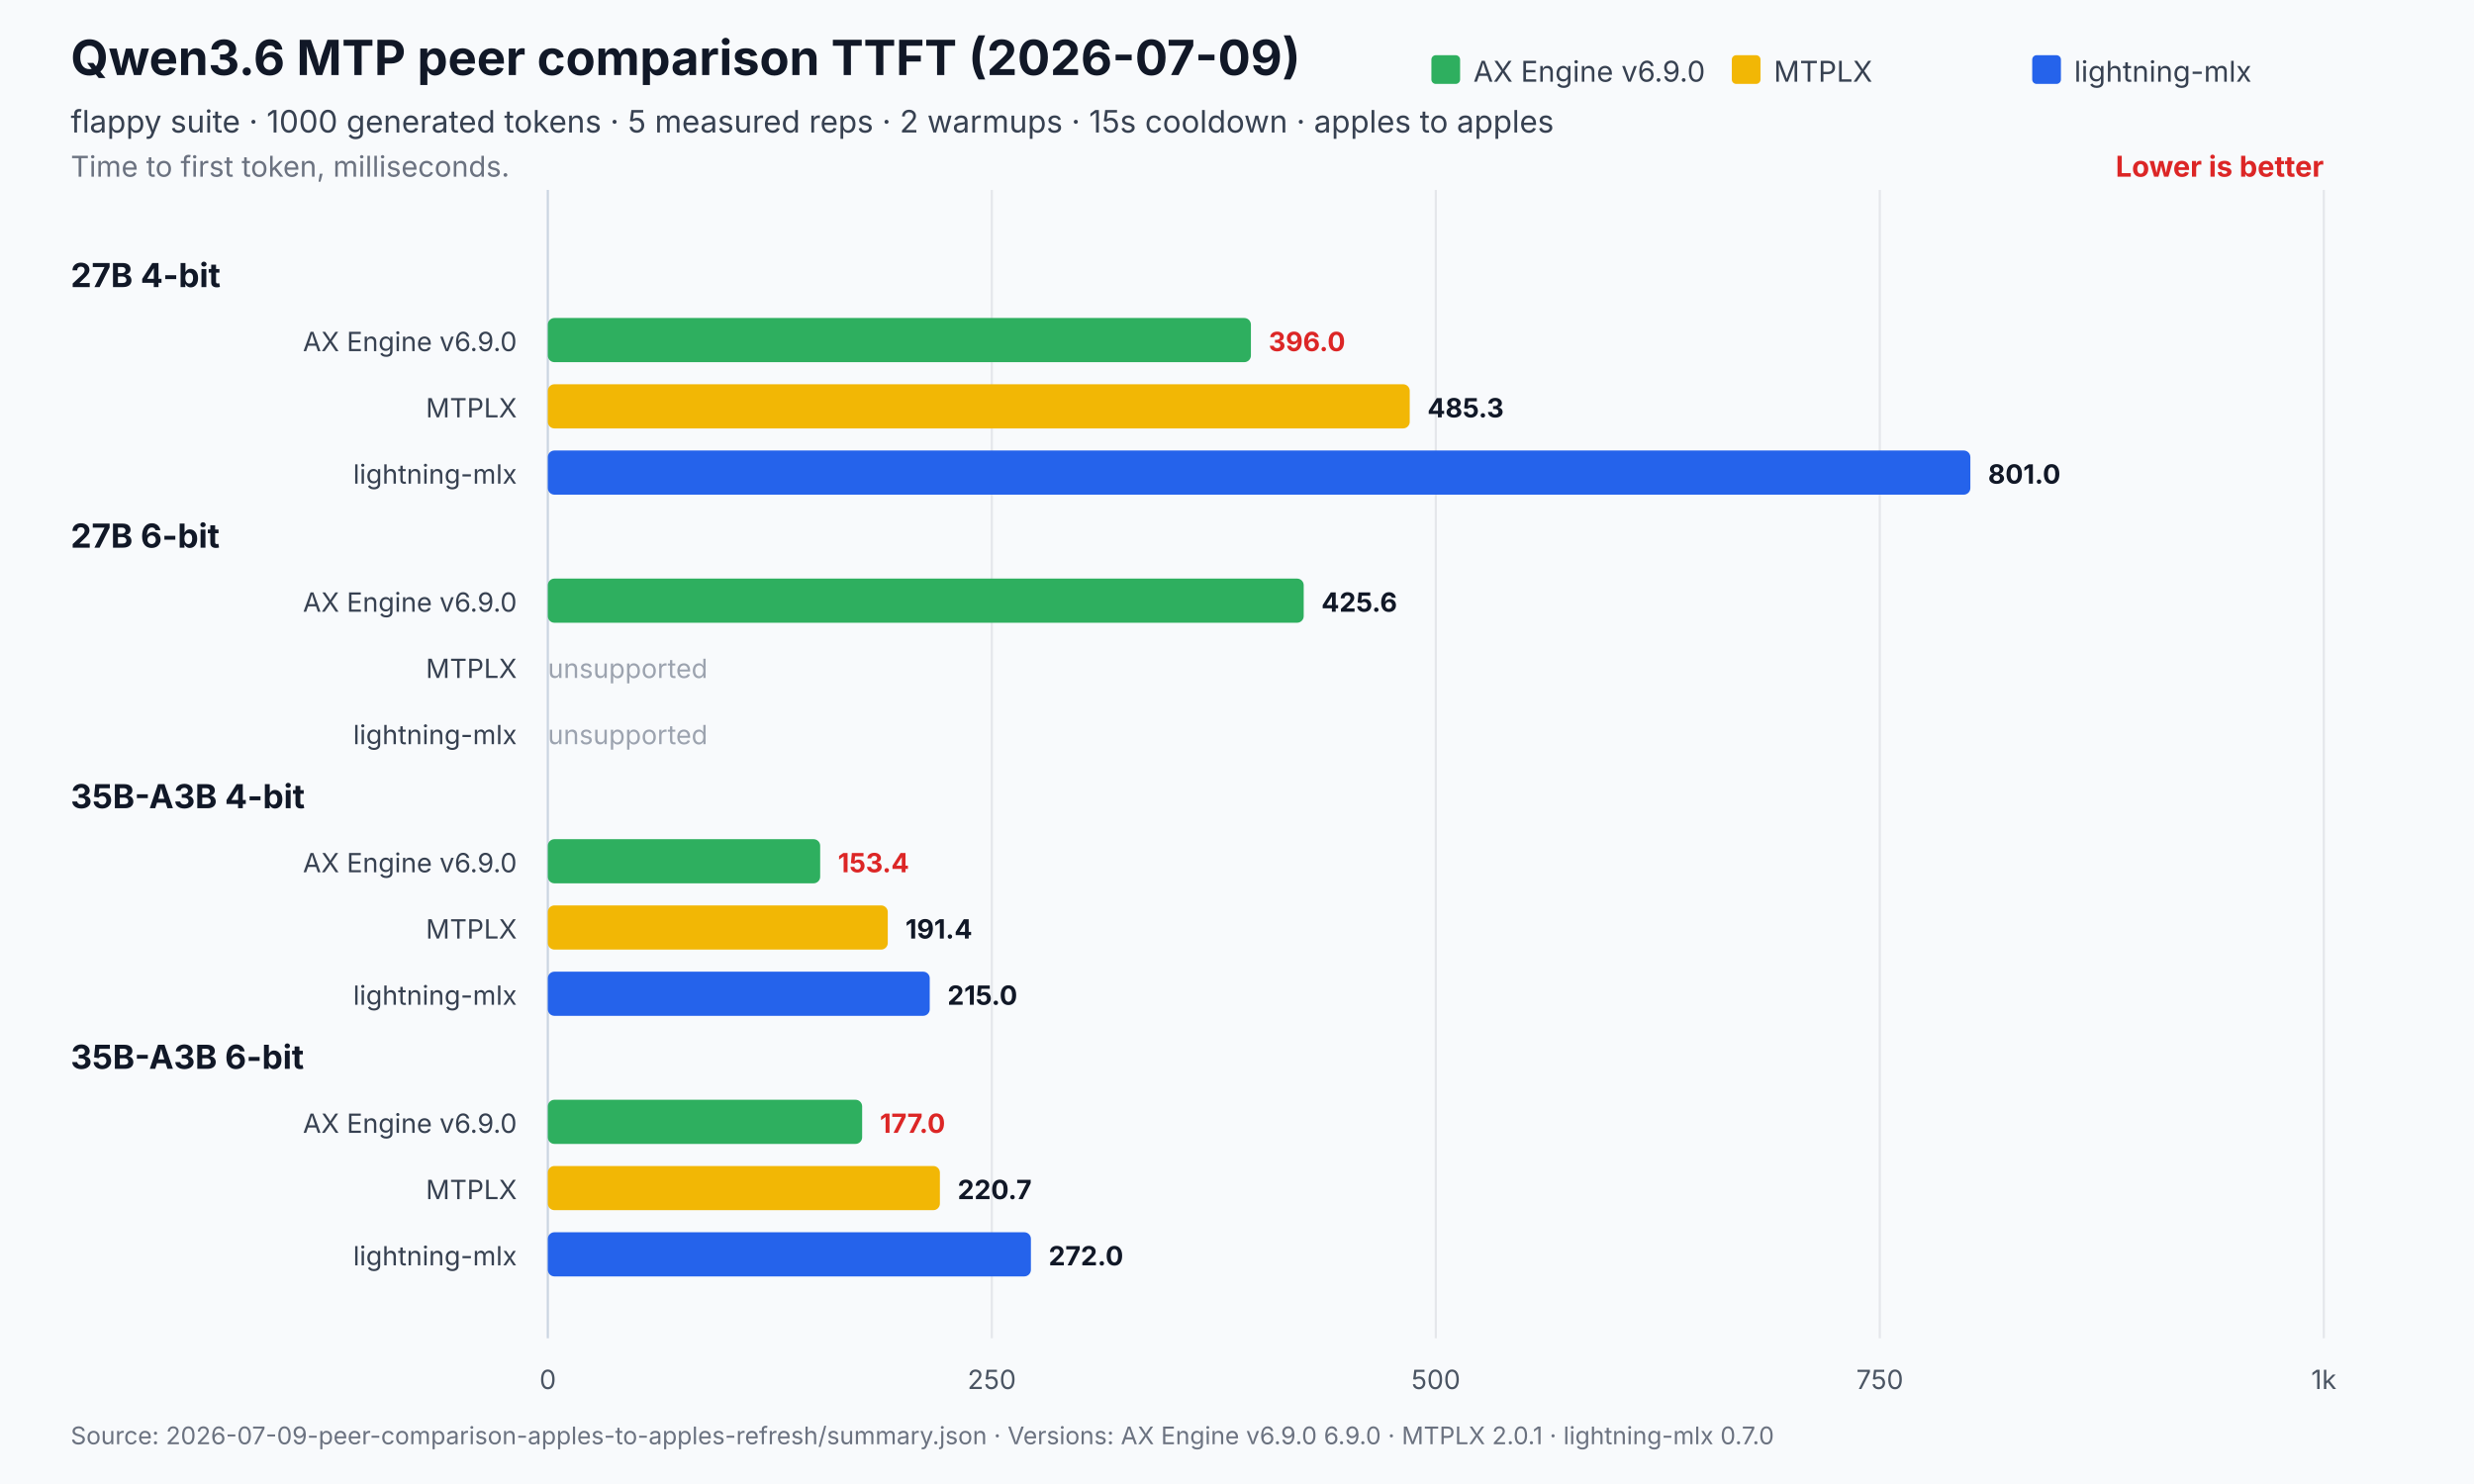
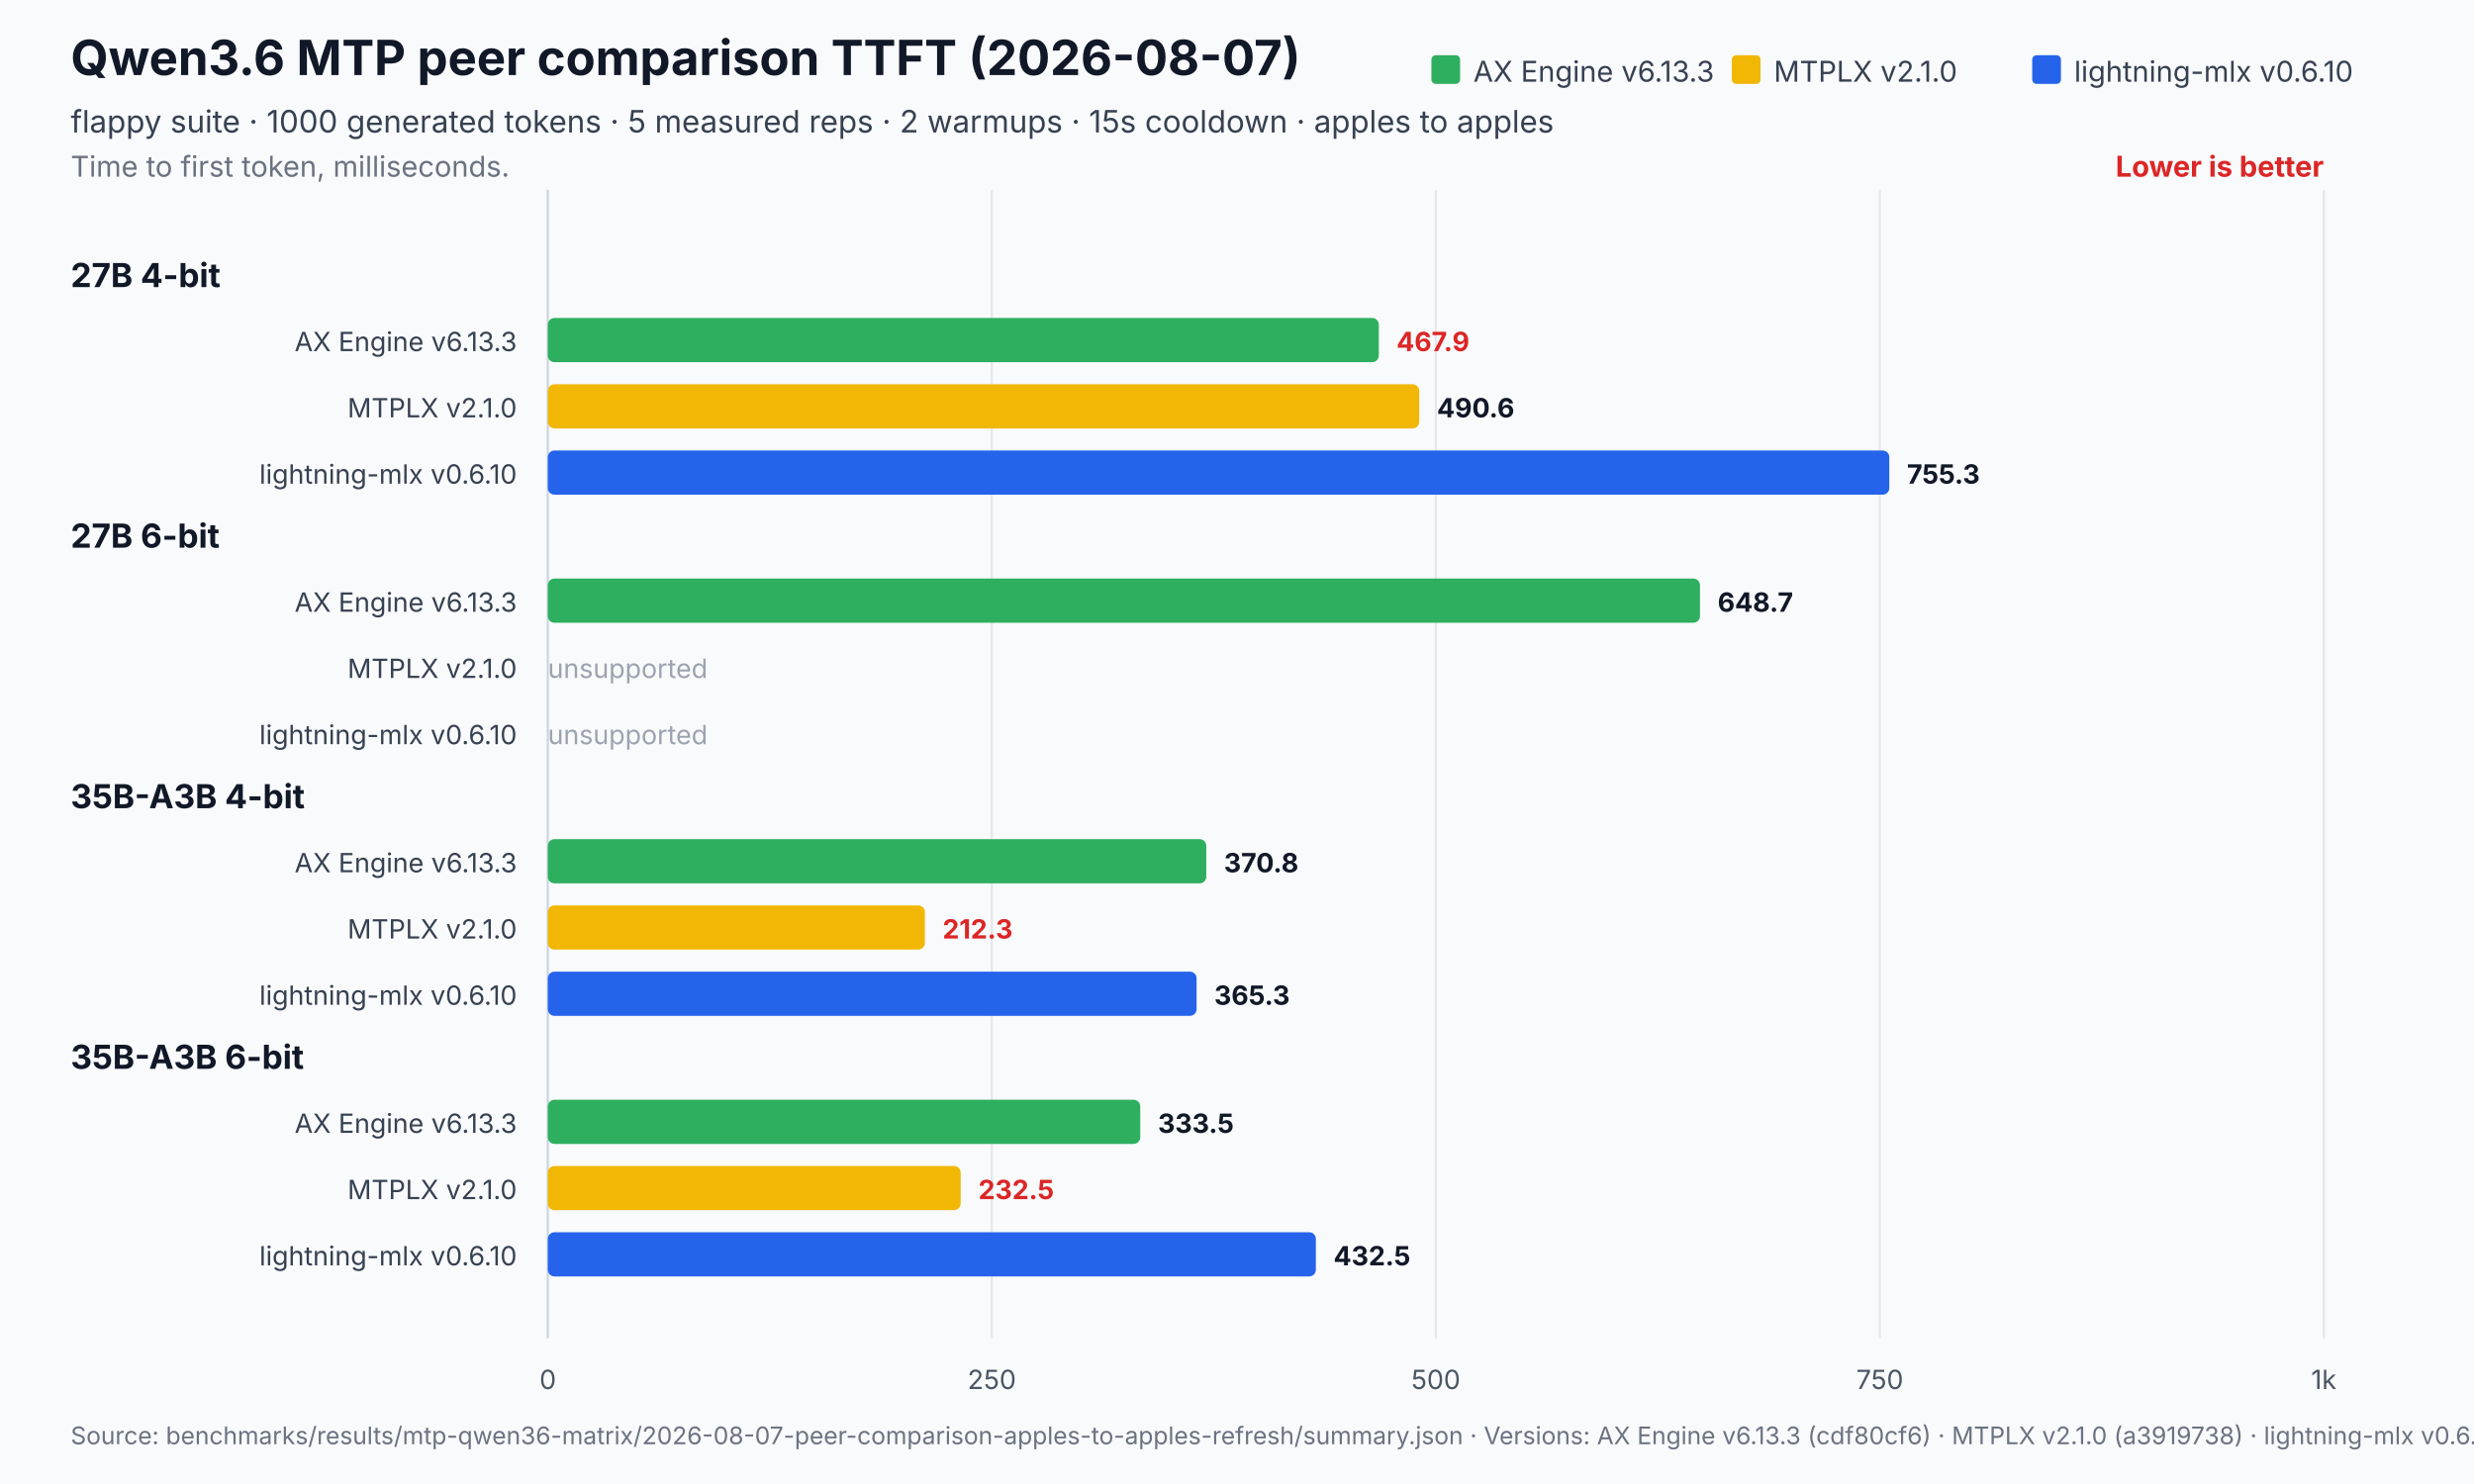
<svg xmlns="http://www.w3.org/2000/svg" width="1120" height="672" viewBox="0 0 1120 672" role="img" aria-labelledby="title desc">
  <rect width="1120" height="672" fill="#f8fafc" />
-   <text x="32" y="34" font-family="Inter,Segoe UI,Arial,sans-serif" font-size="22" font-weight="700" fill="#111827">Qwen3.6 MTP peer comparison TTFT (2026-07-09)</text>
+   <text x="32" y="34" font-family="Inter,Segoe UI,Arial,sans-serif" font-size="22" font-weight="700" fill="#111827">Qwen3.6 MTP peer comparison TTFT (2026-08-07)</text>
  <text x="32" y="60" font-family="Inter,Segoe UI,Arial,sans-serif" font-size="14" fill="#374151">flappy suite · 1000 generated tokens · 5 measured reps · 2 warmups · 15s cooldown · apples to apples</text>
  <text x="32" y="80" font-family="Inter,Segoe UI,Arial,sans-serif" font-size="13" fill="#6b7280">Time to first token, milliseconds.</text>
  <text x="1052.0" y="80" text-anchor="end" font-family="Inter,Segoe UI,Arial,sans-serif" font-size="13" font-weight="700" fill="#dc2626">Lower is better</text>
  <line x1="248.0" y1="86.0" x2="248.0" y2="606" stroke="#cbd5e1" stroke-width="1" />
  <text x="248.0" y="629" text-anchor="middle" font-family="Inter,Segoe UI,Arial,sans-serif" font-size="12" fill="#4b5563">0</text>
  <line x1="449.0" y1="86.0" x2="449.0" y2="606" stroke="#e5e7eb" stroke-width="1" />
  <text x="449.0" y="629" text-anchor="middle" font-family="Inter,Segoe UI,Arial,sans-serif" font-size="12" fill="#4b5563">250</text>
  <line x1="650.0" y1="86.0" x2="650.0" y2="606" stroke="#e5e7eb" stroke-width="1" />
  <text x="650.0" y="629" text-anchor="middle" font-family="Inter,Segoe UI,Arial,sans-serif" font-size="12" fill="#4b5563">500</text>
  <line x1="851.0" y1="86.0" x2="851.0" y2="606" stroke="#e5e7eb" stroke-width="1" />
  <text x="851.0" y="629" text-anchor="middle" font-family="Inter,Segoe UI,Arial,sans-serif" font-size="12" fill="#4b5563">750</text>
  <line x1="1052.0" y1="86.0" x2="1052.0" y2="606" stroke="#e5e7eb" stroke-width="1" />
  <text x="1052.0" y="629" text-anchor="middle" font-family="Inter,Segoe UI,Arial,sans-serif" font-size="12" fill="#4b5563">1k</text>
  <rect x="648.0" y="25" width="13" height="13" rx="2" fill="#2eaf5f" />
-   <text x="667.0" y="37" font-family="Inter,Segoe UI,Arial,sans-serif" font-size="13" fill="#374151">AX Engine v6.9.0</text>
+   <text x="667.0" y="37" font-family="Inter,Segoe UI,Arial,sans-serif" font-size="13" fill="#374151">AX Engine v6.13.3</text>
  <rect x="784.0" y="25" width="13" height="13" rx="2" fill="#f2b705" />
-   <text x="803.0" y="37" font-family="Inter,Segoe UI,Arial,sans-serif" font-size="13" fill="#374151">MTPLX</text>
+   <text x="803.0" y="37" font-family="Inter,Segoe UI,Arial,sans-serif" font-size="13" fill="#374151">MTPLX v2.1.0</text>
  <rect x="920.0" y="25" width="13" height="13" rx="2" fill="#2563eb" />
-   <text x="939.0" y="37" font-family="Inter,Segoe UI,Arial,sans-serif" font-size="13" fill="#374151">lightning-mlx</text>
+   <text x="939.0" y="37" font-family="Inter,Segoe UI,Arial,sans-serif" font-size="13" fill="#374151">lightning-mlx v0.6.10</text>
  <text x="32" y="130.0" font-family="Inter,Segoe UI,Arial,sans-serif" font-size="15" font-weight="700" fill="#111827">27B 4-bit</text>
-   <text x="234.0" y="159.0" text-anchor="end" font-family="Inter,Segoe UI,Arial,sans-serif" font-size="12" fill="#374151">AX Engine v6.9.0</text>
-   <rect x="248.0" y="144.0" width="318.3" height="20.0" rx="3" fill="#2eaf5f" opacity="1" />
-   <text x="574.3" y="159.0" font-family="Inter,Segoe UI,Arial,sans-serif" font-size="12" font-weight="700" fill="#dc2626">396.0</text>
-   <text x="234.0" y="189.0" text-anchor="end" font-family="Inter,Segoe UI,Arial,sans-serif" font-size="12" fill="#374151">MTPLX</text>
-   <rect x="248.0" y="174.0" width="390.2" height="20.0" rx="3" fill="#f2b705" opacity="1" />
-   <text x="646.2" y="189.0" font-family="Inter,Segoe UI,Arial,sans-serif" font-size="12" font-weight="700" fill="#111827">485.3</text>
-   <text x="234.0" y="219.0" text-anchor="end" font-family="Inter,Segoe UI,Arial,sans-serif" font-size="12" fill="#374151">lightning-mlx</text>
-   <rect x="248.0" y="204.0" width="644.0" height="20.0" rx="3" fill="#2563eb" opacity="1" />
-   <text x="900.0" y="219.0" font-family="Inter,Segoe UI,Arial,sans-serif" font-size="12" font-weight="700" fill="#111827">801.0</text>
+   <text x="234.0" y="159.0" text-anchor="end" font-family="Inter,Segoe UI,Arial,sans-serif" font-size="12" fill="#374151">AX Engine v6.13.3</text>
+   <rect x="248.0" y="144.0" width="376.2" height="20.0" rx="3" fill="#2eaf5f" opacity="1" />
+   <text x="632.2" y="159.0" font-family="Inter,Segoe UI,Arial,sans-serif" font-size="12" font-weight="700" fill="#dc2626">467.9</text>
+   <text x="234.0" y="189.0" text-anchor="end" font-family="Inter,Segoe UI,Arial,sans-serif" font-size="12" fill="#374151">MTPLX v2.1.0</text>
+   <rect x="248.0" y="174.0" width="394.5" height="20.0" rx="3" fill="#f2b705" opacity="1" />
+   <text x="650.5" y="189.0" font-family="Inter,Segoe UI,Arial,sans-serif" font-size="12" font-weight="700" fill="#111827">490.6</text>
+   <text x="234.0" y="219.0" text-anchor="end" font-family="Inter,Segoe UI,Arial,sans-serif" font-size="12" fill="#374151">lightning-mlx v0.6.10</text>
+   <rect x="248.0" y="204.0" width="607.3" height="20.0" rx="3" fill="#2563eb" opacity="1" />
+   <text x="863.3" y="219.0" font-family="Inter,Segoe UI,Arial,sans-serif" font-size="12" font-weight="700" fill="#111827">755.3</text>
  <text x="32" y="248.0" font-family="Inter,Segoe UI,Arial,sans-serif" font-size="15" font-weight="700" fill="#111827">27B 6-bit</text>
-   <text x="234.0" y="277.0" text-anchor="end" font-family="Inter,Segoe UI,Arial,sans-serif" font-size="12" fill="#374151">AX Engine v6.9.0</text>
-   <rect x="248.0" y="262.0" width="342.2" height="20.0" rx="3" fill="#2eaf5f" opacity="1" />
-   <text x="598.2" y="277.0" font-family="Inter,Segoe UI,Arial,sans-serif" font-size="12" font-weight="700" fill="#111827">425.6</text>
-   <text x="234.0" y="307.0" text-anchor="end" font-family="Inter,Segoe UI,Arial,sans-serif" font-size="12" fill="#374151">MTPLX</text>
+   <text x="234.0" y="277.0" text-anchor="end" font-family="Inter,Segoe UI,Arial,sans-serif" font-size="12" fill="#374151">AX Engine v6.13.3</text>
+   <rect x="248.0" y="262.0" width="521.6" height="20.0" rx="3" fill="#2eaf5f" opacity="1" />
+   <text x="777.6" y="277.0" font-family="Inter,Segoe UI,Arial,sans-serif" font-size="12" font-weight="700" fill="#111827">648.7</text>
+   <text x="234.0" y="307.0" text-anchor="end" font-family="Inter,Segoe UI,Arial,sans-serif" font-size="12" fill="#374151">MTPLX v2.1.0</text>
  <text x="248.0" y="307.0" font-family="Inter,Segoe UI,Arial,sans-serif" font-size="12" fill="#9ca3af">unsupported</text>
-   <text x="234.0" y="337.0" text-anchor="end" font-family="Inter,Segoe UI,Arial,sans-serif" font-size="12" fill="#374151">lightning-mlx</text>
+   <text x="234.0" y="337.0" text-anchor="end" font-family="Inter,Segoe UI,Arial,sans-serif" font-size="12" fill="#374151">lightning-mlx v0.6.10</text>
  <text x="248.0" y="337.0" font-family="Inter,Segoe UI,Arial,sans-serif" font-size="12" fill="#9ca3af">unsupported</text>
  <text x="32" y="366.0" font-family="Inter,Segoe UI,Arial,sans-serif" font-size="15" font-weight="700" fill="#111827">35B-A3B 4-bit</text>
-   <text x="234.0" y="395.0" text-anchor="end" font-family="Inter,Segoe UI,Arial,sans-serif" font-size="12" fill="#374151">AX Engine v6.9.0</text>
-   <rect x="248.0" y="380.0" width="123.3" height="20.0" rx="3" fill="#2eaf5f" opacity="1" />
-   <text x="379.3" y="395.0" font-family="Inter,Segoe UI,Arial,sans-serif" font-size="12" font-weight="700" fill="#dc2626">153.4</text>
-   <text x="234.0" y="425.0" text-anchor="end" font-family="Inter,Segoe UI,Arial,sans-serif" font-size="12" fill="#374151">MTPLX</text>
-   <rect x="248.0" y="410.0" width="153.9" height="20.0" rx="3" fill="#f2b705" opacity="1" />
-   <text x="409.9" y="425.0" font-family="Inter,Segoe UI,Arial,sans-serif" font-size="12" font-weight="700" fill="#111827">191.4</text>
-   <text x="234.0" y="455.0" text-anchor="end" font-family="Inter,Segoe UI,Arial,sans-serif" font-size="12" fill="#374151">lightning-mlx</text>
-   <rect x="248.0" y="440.0" width="172.9" height="20.0" rx="3" fill="#2563eb" opacity="1" />
-   <text x="428.9" y="455.0" font-family="Inter,Segoe UI,Arial,sans-serif" font-size="12" font-weight="700" fill="#111827">215.0</text>
+   <text x="234.0" y="395.0" text-anchor="end" font-family="Inter,Segoe UI,Arial,sans-serif" font-size="12" fill="#374151">AX Engine v6.13.3</text>
+   <rect x="248.0" y="380.0" width="298.1" height="20.0" rx="3" fill="#2eaf5f" opacity="1" />
+   <text x="554.1" y="395.0" font-family="Inter,Segoe UI,Arial,sans-serif" font-size="12" font-weight="700" fill="#111827">370.8</text>
+   <text x="234.0" y="425.0" text-anchor="end" font-family="Inter,Segoe UI,Arial,sans-serif" font-size="12" fill="#374151">MTPLX v2.1.0</text>
+   <rect x="248.0" y="410.0" width="170.7" height="20.0" rx="3" fill="#f2b705" opacity="1" />
+   <text x="426.7" y="425.0" font-family="Inter,Segoe UI,Arial,sans-serif" font-size="12" font-weight="700" fill="#dc2626">212.3</text>
+   <text x="234.0" y="455.0" text-anchor="end" font-family="Inter,Segoe UI,Arial,sans-serif" font-size="12" fill="#374151">lightning-mlx v0.6.10</text>
+   <rect x="248.0" y="440.0" width="293.7" height="20.0" rx="3" fill="#2563eb" opacity="1" />
+   <text x="549.7" y="455.0" font-family="Inter,Segoe UI,Arial,sans-serif" font-size="12" font-weight="700" fill="#111827">365.3</text>
  <text x="32" y="484.0" font-family="Inter,Segoe UI,Arial,sans-serif" font-size="15" font-weight="700" fill="#111827">35B-A3B 6-bit</text>
-   <text x="234.0" y="513.0" text-anchor="end" font-family="Inter,Segoe UI,Arial,sans-serif" font-size="12" fill="#374151">AX Engine v6.9.0</text>
-   <rect x="248.0" y="498.0" width="142.3" height="20.0" rx="3" fill="#2eaf5f" opacity="1" />
-   <text x="398.3" y="513.0" font-family="Inter,Segoe UI,Arial,sans-serif" font-size="12" font-weight="700" fill="#dc2626">177.0</text>
-   <text x="234.0" y="543.0" text-anchor="end" font-family="Inter,Segoe UI,Arial,sans-serif" font-size="12" fill="#374151">MTPLX</text>
-   <rect x="248.0" y="528.0" width="177.5" height="20.0" rx="3" fill="#f2b705" opacity="1" />
-   <text x="433.5" y="543.0" font-family="Inter,Segoe UI,Arial,sans-serif" font-size="12" font-weight="700" fill="#111827">220.7</text>
-   <text x="234.0" y="573.0" text-anchor="end" font-family="Inter,Segoe UI,Arial,sans-serif" font-size="12" fill="#374151">lightning-mlx</text>
-   <rect x="248.0" y="558.0" width="218.7" height="20.0" rx="3" fill="#2563eb" opacity="1" />
-   <text x="474.7" y="573.0" font-family="Inter,Segoe UI,Arial,sans-serif" font-size="12" font-weight="700" fill="#111827">272.0</text>
-   <text x="32" y="654" font-family="Inter,Segoe UI,Arial,sans-serif" font-size="11" fill="#6b7280">Source: 2026-07-09-peer-comparison-apples-to-apples-refresh/summary.json   ·   Versions: AX Engine v6.9.0 6.9.0 · MTPLX 2.0.1 · lightning-mlx 0.7.0</text>
+   <text x="234.0" y="513.0" text-anchor="end" font-family="Inter,Segoe UI,Arial,sans-serif" font-size="12" fill="#374151">AX Engine v6.13.3</text>
+   <rect x="248.0" y="498.0" width="268.2" height="20.0" rx="3" fill="#2eaf5f" opacity="1" />
+   <text x="524.2" y="513.0" font-family="Inter,Segoe UI,Arial,sans-serif" font-size="12" font-weight="700" fill="#111827">333.5</text>
+   <text x="234.0" y="543.0" text-anchor="end" font-family="Inter,Segoe UI,Arial,sans-serif" font-size="12" fill="#374151">MTPLX v2.1.0</text>
+   <rect x="248.0" y="528.0" width="186.9" height="20.0" rx="3" fill="#f2b705" opacity="1" />
+   <text x="442.9" y="543.0" font-family="Inter,Segoe UI,Arial,sans-serif" font-size="12" font-weight="700" fill="#dc2626">232.5</text>
+   <text x="234.0" y="573.0" text-anchor="end" font-family="Inter,Segoe UI,Arial,sans-serif" font-size="12" fill="#374151">lightning-mlx v0.6.10</text>
+   <rect x="248.0" y="558.0" width="347.7" height="20.0" rx="3" fill="#2563eb" opacity="1" />
+   <text x="603.7" y="573.0" font-family="Inter,Segoe UI,Arial,sans-serif" font-size="12" font-weight="700" fill="#111827">432.5</text>
+   <text x="32" y="654" font-family="Inter,Segoe UI,Arial,sans-serif" font-size="11" fill="#6b7280">Source: benchmarks/results/mtp-qwen36-matrix/2026-08-07-peer-comparison-apples-to-apples-refresh/summary.json   ·   Versions: AX Engine v6.13.3 (cdf80cf6) · MTPLX v2.1.0 (a3919738) · lightning-mlx v0.6.10 (ec19b3d8)</text>
</svg>
